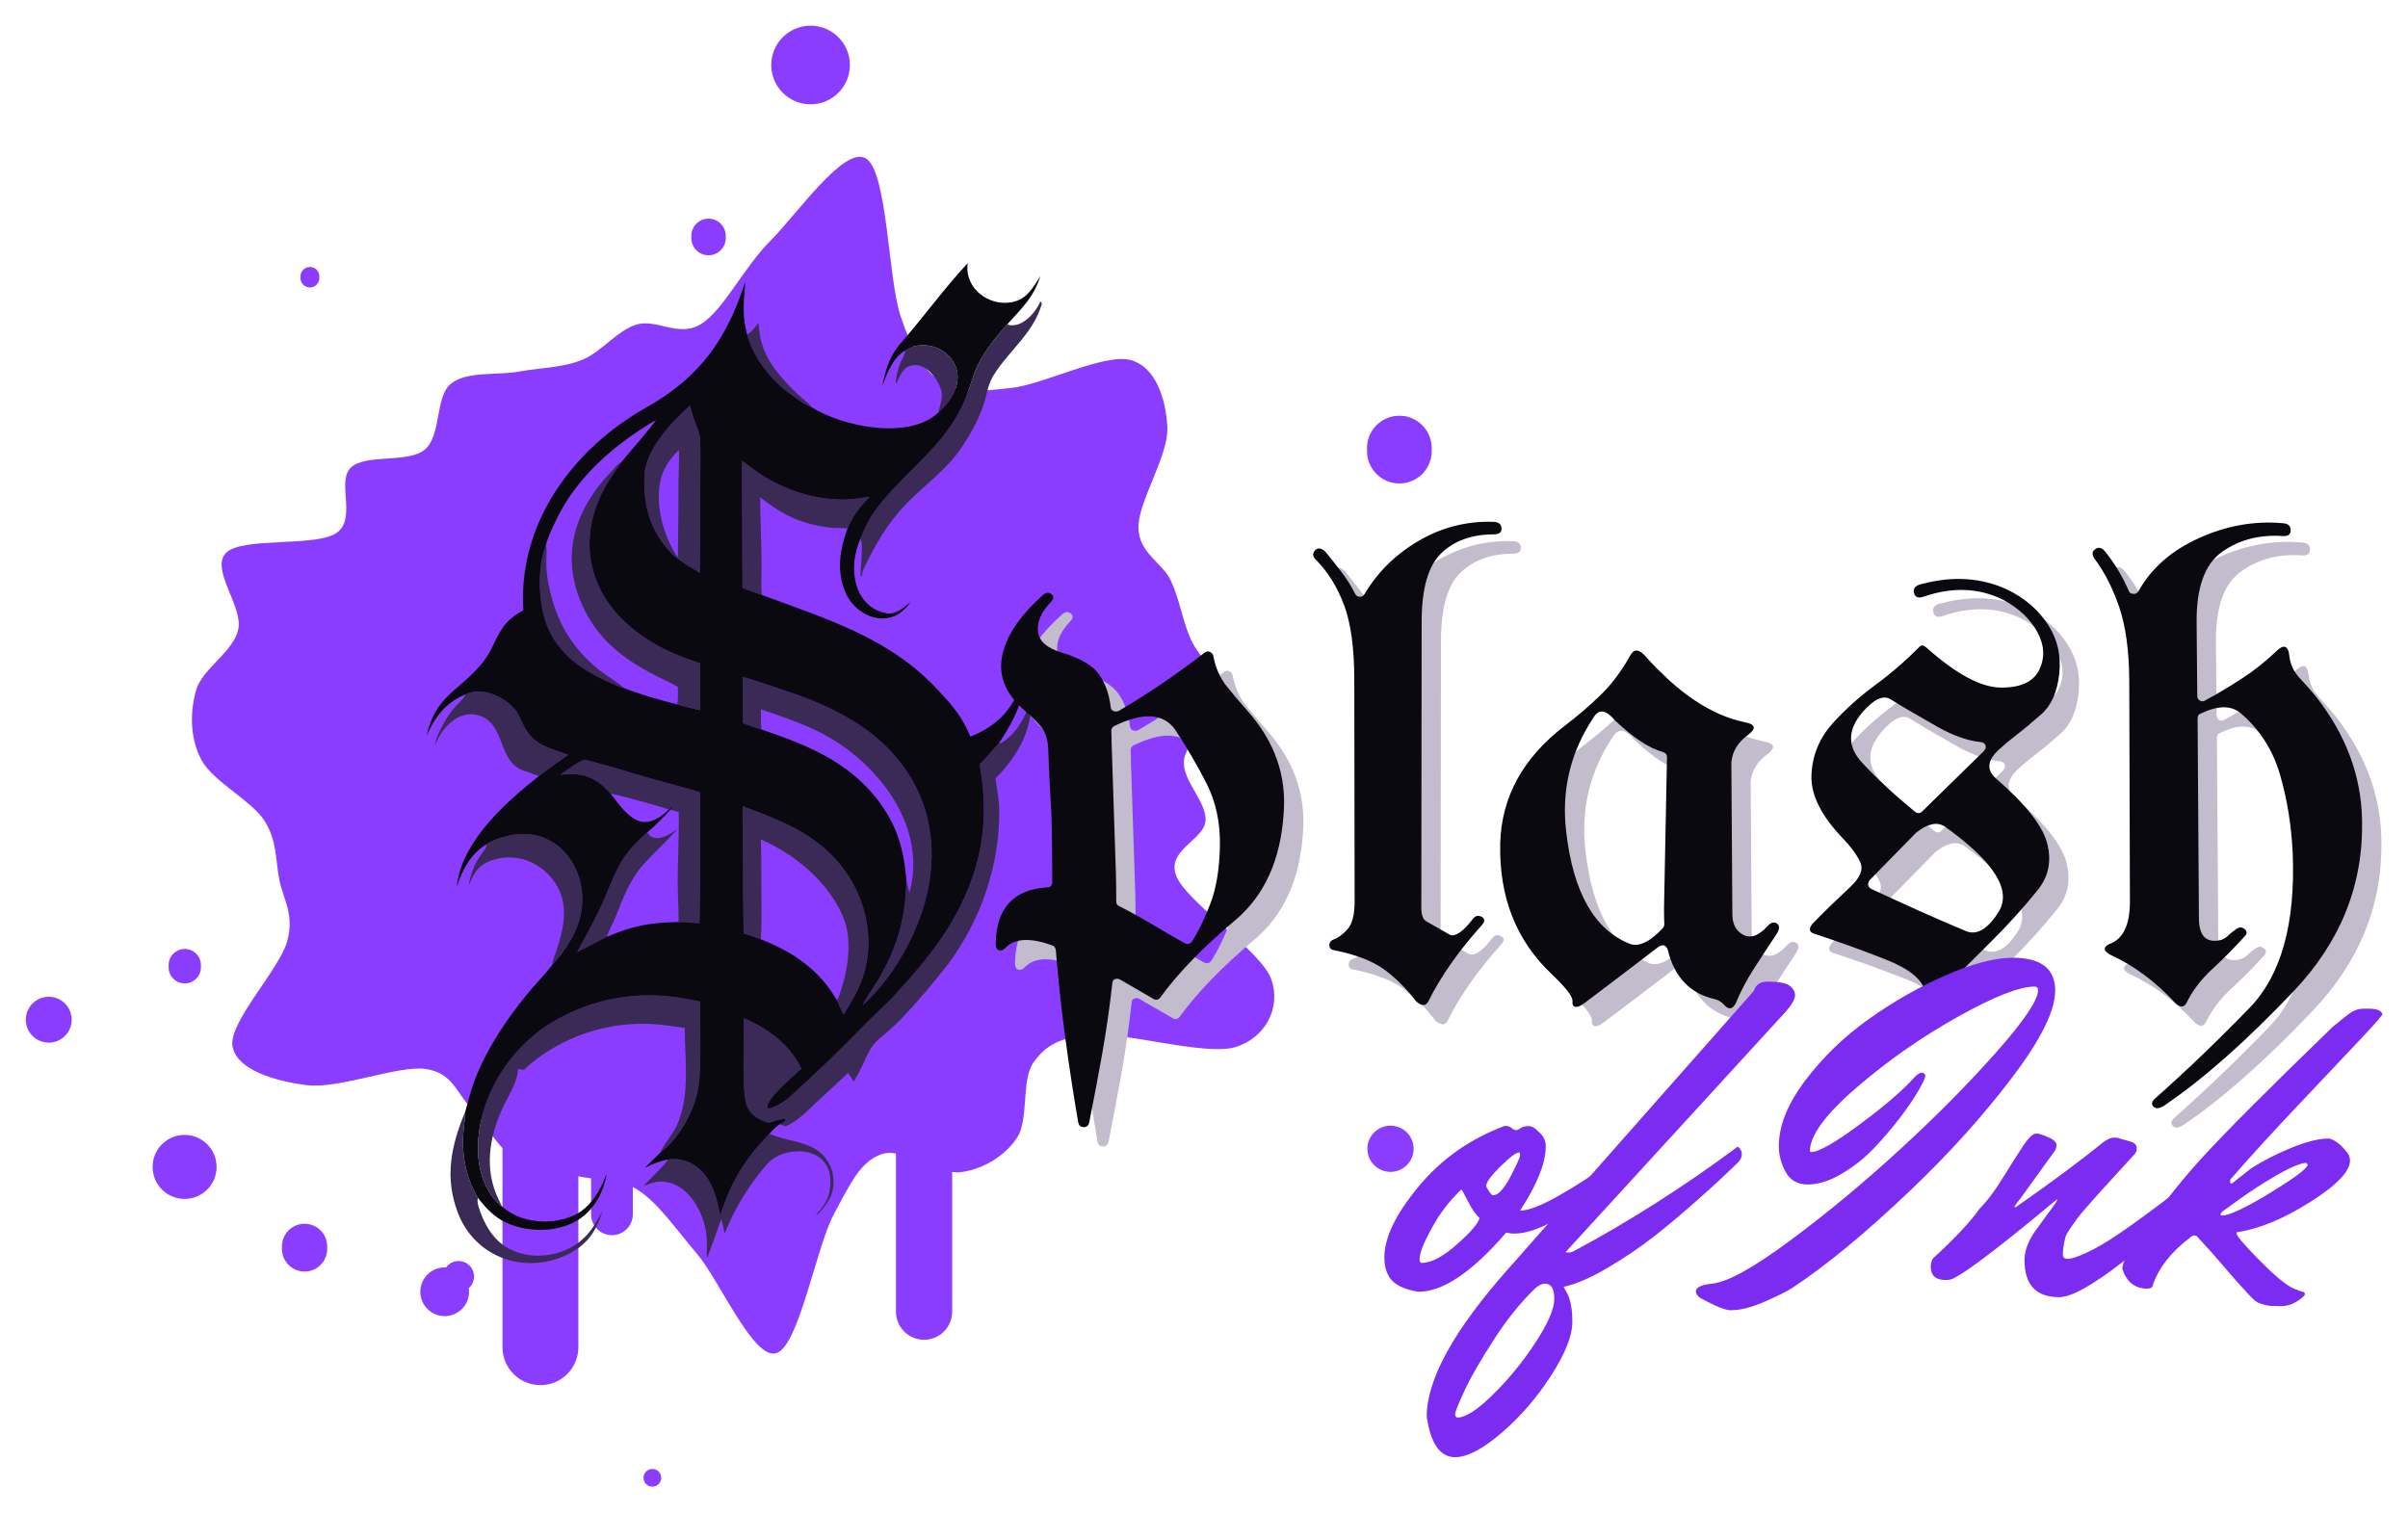
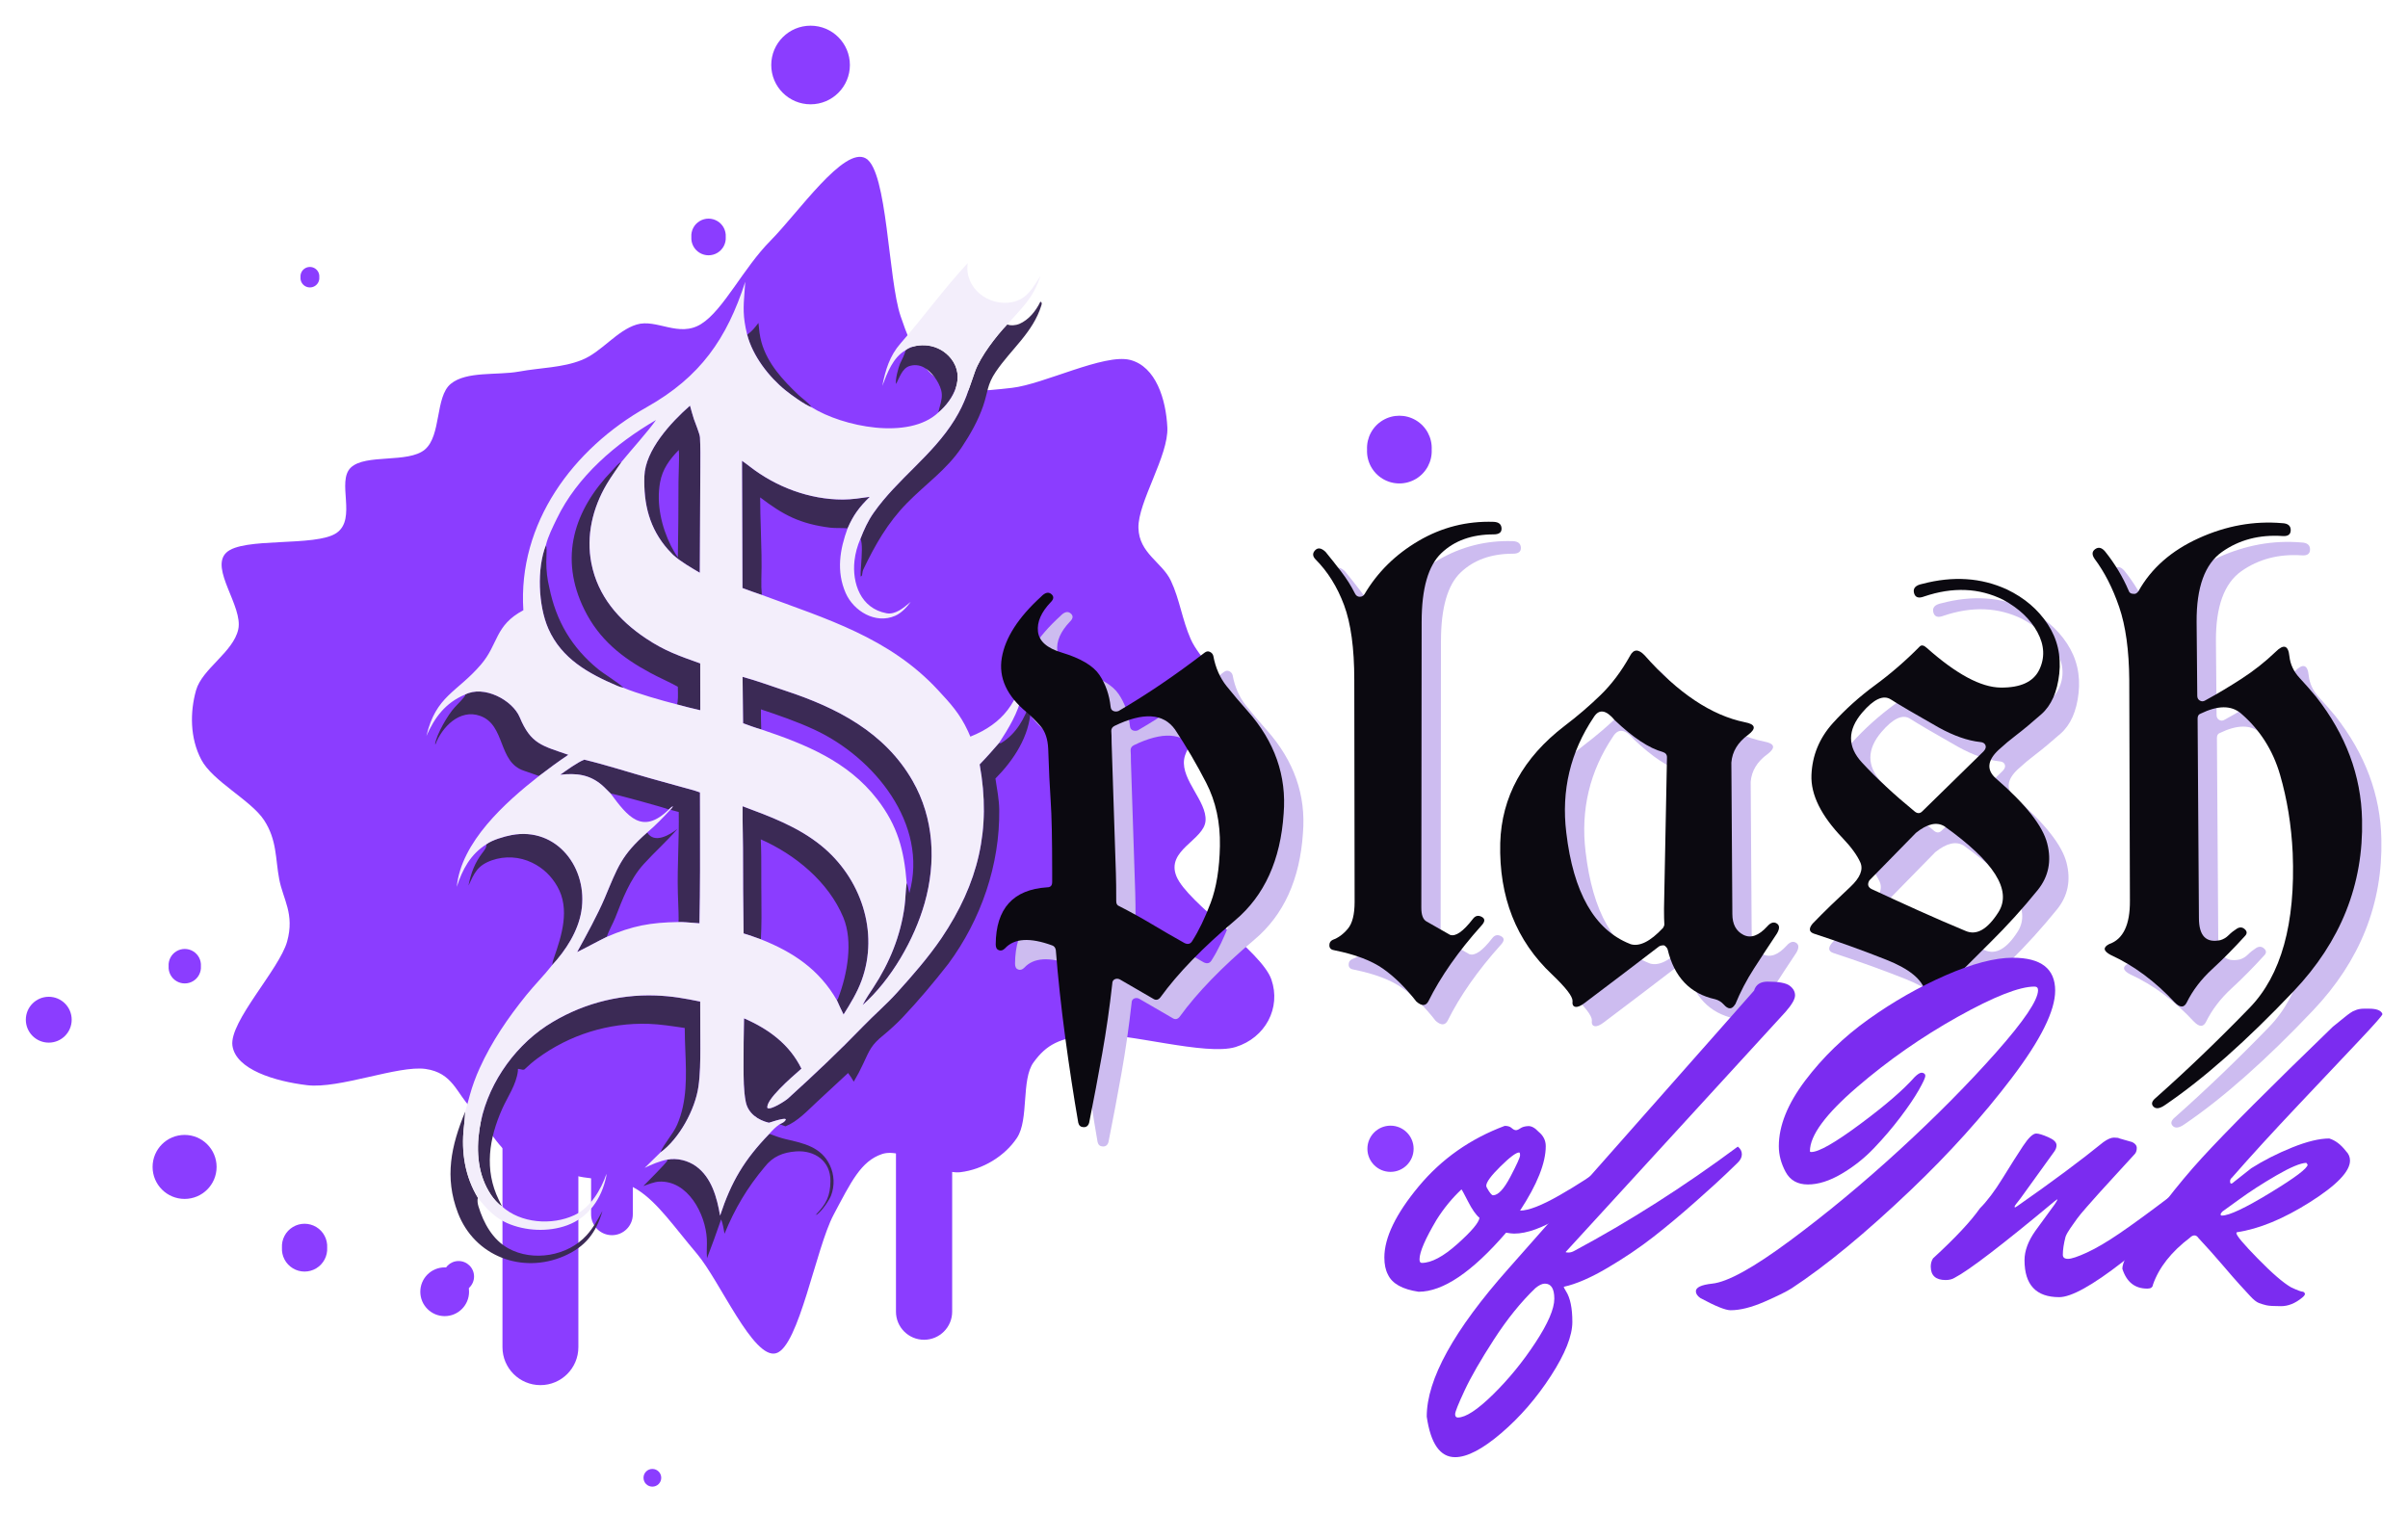
<svg xmlns="http://www.w3.org/2000/svg" viewBox="-57.6 -60.4 747.8 469.8">
  <g transform="translate(0,10.0) scale(0.16602)">
    <g transform="scale(1.315789) translate(-245.760 -245.760)">
      <defs />
      <g>
        <path d="M1665.4 1003.5C1661.5 1033.0 1697.7 1062.7 1695.9 1090.3C1694.1 1118.0 1639.0 1132.0 1654.6 1169.6C1670.2 1207.2 1775.5 1275.7 1789.5 1316.1C1803.5 1356.5 1781.0 1399.0 1738.7 1412.1C1696.4 1425.2 1583.4 1391.1 1535.5 1394.7C1487.7 1398.3 1469.4 1409.4 1451.5 1433.8C1433.5 1458.2 1445.2 1515.2 1427.8 1541.3C1410.5 1567.3 1379.3 1586.3 1347.4 1590.1C1315.4 1593.9 1266.1 1554.2 1236.0 1564.3C1206.0 1574.4 1192.2 1603.5 1167.1 1650.7C1142.0 1697.9 1117.8 1838.2 1085.4 1847.5C1053.0 1856.7 1005.6 1744.8 972.9 1706.1C940.1 1667.4 917.5 1633.8 888.8 1615.3C860.0 1596.8 829.8 1602.7 800.4 1595.0C770.9 1587.4 736.9 1585.3 712.1 1569.3C687.4 1553.3 672.7 1520.0 651.9 1499.0C631.0 1478.0 625.9 1448.8 587.0 1443.3C548.2 1437.9 464.5 1471.9 418.7 1466.4C373.0 1460.9 317.3 1444.2 312.5 1410.2C307.8 1376.2 379.1 1301.8 390.2 1262.3C401.2 1222.8 384.4 1202.2 379.0 1173.4C373.5 1144.6 376.0 1117.9 357.5 1089.6C339.0 1061.3 284.3 1034.3 268.2 1003.5C252.0 972.7 252.1 935.8 260.8 904.9C269.6 874.1 313.6 850.9 320.8 818.3C327.9 785.7 280.3 732.2 303.6 709.4C326.9 686.5 430.8 701.5 460.4 681.3C489.9 661.1 460.0 608.0 480.9 588.2C501.9 568.4 562.4 582.5 586.0 562.7C609.7 542.9 600.5 487.8 622.8 469.3C645.1 450.8 688.8 457.4 719.8 451.8C750.9 446.1 781.3 446.5 809.2 435.3C837.1 424.2 858.9 393.4 887.2 384.9C915.5 376.3 947.2 404.0 978.9 384.1C1010.7 364.2 1038.7 304.6 1077.7 265.4C1116.7 226.1 1182.2 130.7 1213.0 148.7C1243.8 166.6 1244.5 320.1 1262.4 373.0C1280.3 425.9 1293.9 449.0 1320.3 466.0C1346.7 482.9 1376.2 480.0 1420.9 474.9C1465.7 469.8 1551.8 425.9 1588.6 435.2C1625.4 444.6 1639.7 491.4 1641.6 531.2C1643.6 571.0 1599.6 637.6 1600.5 674.0C1601.3 710.3 1634.3 722.9 1646.7 749.3C1659.1 775.6 1662.7 804.7 1674.8 832.1C1686.8 859.5 1720.6 885.2 1719.1 913.7C1717.5 942.3 1669.3 974.1 1665.4 1003.5Z" fill="#8b3dff" />
        <path d="M648.9 1760.1a34.6 34.6 0 1 0 -69.3 0a34.6 34.6 0 1 0 69.3 0Z" fill="#8b3dff" />
        <path d="M84.0 1373.3a32.6 32.6 0 1 0 -65.2 0a32.6 32.6 0 1 0 65.2 0Z" fill="#8b3dff" />
        <path d="M267.7 1297.2a23.0 23.0 0 1 0 -45.9 0a23.0 23.0 0 1 0 45.9 0Z" fill="#8b3dff" />
        <path d="M1013.8 260.4a24.5 24.5 0 1 0 -48.9 0a24.5 24.5 0 1 0 48.9 0Z" fill="#8b3dff" />
        <path d="M1190.3 15.9a55.9 55.9 0 1 0 -111.8 0a55.9 55.9 0 1 0 111.8 0Z" fill="#8b3dff" />
        <path d="M2017.4 562.7a46.0 46.0 0 1 0 -91.9 0a46.0 46.0 0 1 0 91.9 0Z" fill="#8b3dff" />
        <path d="M436.0 317.6a13.4 13.4 0 1 0 -26.7 0a13.4 13.4 0 1 0 26.7 0Z" fill="#8b3dff" />
        <path d="M656.0 1738.4a22.0 22.0 0 1 0 -44.0 0a22.0 22.0 0 1 0 44.0 0Z" fill="#8b3dff" />
        <path d="M290.0 1582.6a45.5 45.5 0 1 0 -91.0 0a45.5 45.5 0 1 0 91.0 0Z" fill="#8b3dff" />
        <path d="M922.1 2024.6a12.6 12.6 0 1 0 -25.2 0a12.6 12.6 0 1 0 25.2 0Z" fill="#8b3dff" />
        <path d="M447.2 1697.4a32.2 32.2 0 1 0 -64.3 0a32.2 32.2 0 1 0 64.3 0Z" fill="#8b3dff" />
        <path d="M1991.7 1556.8a32.8 32.8 0 1 0 -65.7 0a32.8 32.8 0 1 0 65.7 0Z" fill="#8b3dff" />
        <path d="M1255.8 1521.1V1788.4a39.9 39.9 0 0 0 79.9 0V1521.1Z" fill="#8b3dff" />
        <path d="M696.4 1521.1V1838.9a53.9 53.9 0 0 0 107.9 0V1521.1Z" fill="#8b3dff" />
        <path d="M822.4 1521.1V1650.0a29.6 29.6 0 0 0 59.3 0V1521.1Z" fill="#8b3dff" />
        <g transform="translate(245.76 245.76) scale(0.76)">
          <g id="shadow" fill="#3b2a55">
            <path d="M1579.73 890.341C1580.2 886.993 1580.3 884.478 1581.77 881.423C1582.59 886.133 1582.29 898.694 1581.04 903.07C1578.86 953.153 1549.29 997.871 1515.06 1032.44C1517.88 1050.82 1521.95 1072.17 1522.19 1090.44C1523.51 1193.81 1488.17 1296.28 1426.84 1379.2C1399.69 1413.93 1370.72 1448.52 1340.36 1480.46C1331.74 1489.53 1316.2 1503.92 1306.63 1511.64C1282.75 1530.88 1280.13 1539.33 1267.52 1566.37C1262.3 1577.71 1256.47 1588.77 1250.06 1599.48C1246.28 1593.11 1243.9 1589.17 1239.42 1583.32L1180.87 1637.65C1163.39 1653.94 1144.7 1674.22 1122.31 1683.07C1118.71 1681.8 1115.12 1680.47 1111.56 1679.1C1116.16 1676.81 1121.29 1675.01 1122.96 1670.09L1121.91 1669.14C1116.318 1668.54 1105.667 1671.889 1097.497 1674.458C1095.177 1675.188 1093.057 1675.855 1091.31 1676.35C1071.16 1671.56 1052.38 1658.98 1048.03 1637.19C1043.89 1616.52 1043.99 1592.44 1043.89 1571.31C1043.82 1541.21 1044.12 1511.11 1044.8 1481.02C1090.75 1501.0 1129.8 1529.46 1152.19 1575.2C1151.461 1575.839 1150.563 1576.62 1149.521 1577.527C1133.604 1591.369 1083.986 1634.522 1088.65 1648.89C1094.45 1653.1 1121.72 1635.83 1127.26 1630.81C1175.25 1587.26 1222.79 1542.39 1267.81 1495.75C1288.18 1474.65 1311.05 1455.06 1330.64 1433.37C1360.1 1400.75 1389.17 1367.54 1413.99 1331.24C1483.19 1228.58 1507.64 1127.35 1485.52 1006.0C1497.47 993.813 1510.67 978.784 1521.94 965.781C1522.468 965.901 1522.881 966.018 1523.225 966.115C1524.522 966.482 1524.829 966.568 1526.56 965.502C1554.42 948.283 1569.87 919.565 1579.73 890.341ZM1042.06 842.125C1070.25 849.869 1094.65 859.102 1121.92 868.074C1218.13 899.722 1308.01 945.656 1360.17 1036.78C1400.28 1106.86 1404.42 1188.68 1382.64 1265.51C1363.38 1333.41 1319.97 1409.07 1266.73 1456.11L1267.48 1454.58C1272.61 1444.36 1280.23 1433.22 1286.62 1423.51C1317.02 1377.31 1337.67 1326.5 1345.05 1271.54C1346.99 1257.06 1346.94 1241.45 1349.04 1227.51C1351.58 1234.51 1352.49 1239.41 1354.0 1246.7C1390.35 1117.44 1287.57 992.49 1176.61 941.06C1143.44 925.684 1110.9 914.59 1076.37 902.985C1076.33 915.506 1076.54 928.026 1077.0 940.539C1065.1 937.166 1054.62 933.234 1043.03 929.008ZM591.897 1832.73C584.488 1827.99 576.419 1818.56 571.517 1811.26C547.091 1774.86 543.492 1730.86 549.977 1687.9C561.518 1611.46 610.594 1537.95 675.092 1495.2C735.851 1455.52 807.415 1435.64 879.936 1438.3C910.911 1439.55 932.675 1443.57 962.803 1449.65L963.077 1537.77C963.065 1560.74 962.772 1586.13 959.51 1608.86C953.385 1651.53 923.749 1706.3 888.337 1731.98C894.189 1716.57 911.945 1697.94 919.656 1680.15C938.76 1636.076 936.88 1588.688 935.012 1541.609C934.448 1527.373 933.884 1513.167 933.902 1499.09C913.109 1495.99 887.103 1491.95 866.272 1491.33C791.592 1488.9 718.274 1511.72 658.162 1556.1C649.728 1562.34 641.506 1569.4 633.907 1576.73C633.548 1577.08 631.062 1577.24 630.914 1577.21C627.874 1576.71 625.429 1575.92 622.321 1575.55C621.483 1577.239 621.541 1577.372 621.685 1577.7C621.794 1577.947 621.951 1578.305 621.811 1579.52C618.872 1605.04 602.331 1628.19 592.429 1650.43C567.768 1705.84 558.567 1764.23 585.996 1820.54C587.696 1824.03 590.469 1829.22 591.897 1832.73ZM1042.13 1084.24C1094.01 1103.61 1145.43 1122.49 1189.07 1157.84C1263.12 1217.83 1298.11 1319.37 1264.64 1410.45C1256.34 1433.04 1243.75 1453.49 1230.98 1473.89C1226.67 1465.1 1222.53 1456.23 1218.56 1447.28C1219.3 1446.21 1220.42 1444.68 1220.88 1443.46C1237.94 1398.72 1249.26 1337.38 1230.55 1292.3C1203.03 1225.98 1140.44 1174.45 1076.1 1146.21C1077.14 1166.962 1077.111 1188.544 1077.082 1209.825V1209.83C1077.071 1218.019 1077.06 1226.164 1077.11 1234.2C1077.148 1240.192 1077.206 1246.206 1077.265 1252.233C1077.525 1279.211 1077.788 1306.458 1076.3 1333.17C1066.14 1329.62 1054.21 1325.12 1043.99 1322.25C1043.21 1268.93 1042.84 1215.6 1042.87 1162.27C1042.804 1152.649 1042.636 1143.128 1042.468 1133.629C1042.178 1117.231 1041.889 1100.9 1042.13 1084.24ZM943.709 334.816C946.183 342.929 948.065 351.316 950.876 359.538C953.472 367.134 962.028 387.724 962.383 394.115C963.371 411.89 963.219 431.809 963.075 450.613C963.029 456.485 962.985 462.248 962.977 467.803L962.068 647.503C945.427 637.635 926.278 626.737 912.03 613.903C908.88 610.807 905.836 607.606 902.902 604.305C867.877 564.832 856.729 519.204 858.381 466.993C859.922 418.277 907.896 366.291 943.709 334.816ZM920.948 860.684C905.311 851.904 886.235 843.751 869.871 834.903C816.133 806.097 773.862 772.244 746.4 716.926C698.081 619.598 726.594 530.323 798.264 456.092C803.38 450.794 808.951 443.16 815.68 439.964C806.701 453.52 796.131 467.803 788.0 481.583C761.546 526.416 749.177 578.222 759.314 629.872C771.368 691.289 810.492 736.332 861.294 770.231C897.202 794.191 923.087 802.735 962.854 817.048L962.95 904.651C948.288 901.354 933.707 897.705 919.22 893.708C921.715 890.086 921.276 873.59 921.039 864.664C920.996 863.049 920.959 861.682 920.948 860.684ZM1537.19 182.784C1543.11 185.747 1553.69 184.523 1559.59 181.993C1577.38 174.368 1590.59 157.846 1598.87 140.841L1600.49 140.622C1602.0 142.939 1601.98 144.036 1600.91 147.495C1585.22 198.047 1544.52 229.026 1515.82 271.343C1499.26 295.76 1501.22 308.702 1492.22 335.012C1482.81 362.528 1468.11 388.601 1452.1 412.549C1423.86 454.772 1384.38 481.557 1349.39 517.315C1313.3 554.197 1289.85 595.532 1267.73 641.681C1266.03 645.216 1266.22 651.031 1264.96 653.427L1262.9 654.45C1262.577 650.663 1263.13 642.768 1263.777 633.53L1263.777 633.528C1265.075 615 1266.75 591.071 1262.5 584.051C1269.09 567.006 1276.47 550.725 1286.98 535.638C1331.83 471.654 1397.46 428.233 1438.89 360.96C1459.12 328.114 1464.25 306.041 1476.84 271.029C1487.08 242.533 1516.51 204.641 1537.19 182.784ZM745.827 997.105C783.984 1006.03 830.572 1021.1 869.54 1032.0L927.649 1048.13C937.354 1050.81 953.337 1054.85 962.394 1058.43C962.411 1073.631 962.448 1088.988 962.486 1104.441V1104.492C962.646 1170.581 962.811 1238.417 961.43 1303.25C957.339 1302.997 953.071 1302.638 948.749 1302.274C939.724 1301.514 930.47 1300.735 922.128 1300.87C923.002 1298.221 921.952 1271.202 921.36 1255.951L921.36 1255.947L921.359 1255.945C921.194 1251.684 921.064 1248.343 921.022 1246.71C920.34 1220.306 921.063 1194.053 921.786 1167.806L921.786 1167.8C922.454 1143.571 923.121 1119.346 922.683 1095.01L906.997 1090.8C909.454 1088.18 910.241 1087.52 912.02 1084.28C908.993 1085.24 906.676 1088.03 904.174 1090.37C896.737 1086.9 802.292 1061.09 795.269 1060.47C789.745 1055.36 784.749 1049.58 779.08 1044.73C755.521 1024.57 730.664 1022.04 701.005 1025.31C712.713 1016.99 733.162 1002.2 745.827 997.105ZM1041.01 438.013C1045.71 441.234 1050.68 444.935 1055.17 448.432C1104.65 486.937 1166.83 510.501 1229.81 510.484C1245.82 510.48 1263.99 507.703 1280.06 505.425C1260.41 524.585 1249.31 539.491 1238.49 564.366L1237.15 564.247C1232.517 563.864 1227.562 563.834 1222.652 563.804C1216.722 563.768 1210.858 563.732 1205.71 563.075C1149.25 555.869 1118.39 539.502 1074.96 506.459C1074.992 527.103 1075.636 547.761 1076.28 568.43L1076.28 568.434C1077.227 598.83 1078.174 629.25 1077.18 659.686C1076.87 669.206 1077.25 679.47 1078.11 688.944C1065.96 685.025 1053.88 680.445 1041.88 676.043ZM999.978 1850.12C1021.15 1786.02 1045.29 1745.6 1092.12 1697.11C1101.53 1700.59 1113.17 1704.89 1122.78 1707.07C1156.12 1714.66 1189.31 1721.6 1205.39 1755.84C1213.71 1773.55 1214.55 1793.85 1207.74 1812.18C1204.497 1820.879 1190.328 1841.873 1181.2 1848.093L1181.25 1848.11L1179.94 1849.11L1179.833 1848.933C1179.435 1849.148 1179.051 1849.328 1178.68 1849.47L1179.39 1848.2L1179.833 1848.933C1180.274 1848.695 1180.731 1848.414 1181.2 1848.093L1179.85 1847.64C1198.73 1827.95 1206.07 1813.71 1206.42 1785.56C1206.88 1748.05 1177.1 1727.47 1142.05 1729.98C1117.63 1731.73 1098.59 1739.57 1083.56 1758.79C1050.61 1797.96 1027.62 1837.04 1008.3 1883.95C1006.61 1874.19 1005.43 1866.36 1001.96 1857.08C993.575 1881.51 984.759 1905.8 975.52 1929.93C974.888 1923.32 975.052 1916.908 975.22 1910.332C975.357 1904.999 975.496 1899.58 975.209 1893.9C972.854 1847.18 939.746 1783.58 885.563 1786.55C876.811 1787.03 864.957 1791.75 856.45 1794.86C864.68 1786.36 896.371 1754.93 901.312 1747.43L900.973 1745.4C919.391 1741.76 939.926 1746.86 955.093 1757.8C984.142 1778.76 994.349 1816.6 999.978 1850.12ZM562.866 1155.42C573.564 1147.36 596.347 1140.74 609.787 1138.21C695.156 1122.12 753.702 1200.72 740.506 1280.72C734.301 1318.34 711.554 1353.61 685.873 1381.49C686.379 1376.61 687.322 1373.45 688.935 1368.83C703.786 1326.31 719.769 1276.5 695.513 1234.23C684.264 1214.63 668.9 1199.83 648.443 1189.88C624.931 1178.42 597.824 1176.81 573.119 1185.39C545.922 1195.03 540.448 1209.12 529.341 1232.63C533.925 1209.48 541.081 1190.11 555.535 1171.31L555.799 1170.967C559.212 1166.537 563.684 1160.732 562.866 1155.42ZM522.736 875.466C557.867 856.956 611.772 885.512 625.275 917.877C646.088 967.761 666.646 970.893 716.171 988.001C698.581 999.747 678.242 1014.7 661.325 1027.68C652.39 1024.37 642.254 1021.02 633.151 1017.83C583.978 1001.72 599.149 932.447 551.352 915.267C512.952 901.464 479.766 936.164 467.498 968.641L466.975 967.585C469.656 949.592 491.13 912.479 503.845 899.024C508.174 894.444 520.952 881.402 523.246 877.073ZM523.197 1655.74 523.16 1657.04C522.834 1666.26 521.708 1676.06 520.7 1685.27C515.649 1731.37 522.777 1776.97 547.241 1817.14C545.171 1820.39 546.804 1828.81 547.96 1832.55C557.449 1863.84 574.416 1895.07 603.891 1911.36C649.967 1936.83 715.01 1925.89 750.34 1886.85C763.197 1872.65 770.817 1857.93 779.963 1841.42C768.141 1882.28 747.795 1908.65 708.07 1925.86C629.649 1959.83 540.693 1926.1 509.654 1845.09C483.993 1778.11 496.944 1719.33 523.197 1655.74ZM863.707 1133.28C877.032 1155.3 906.057 1137.79 920.405 1126.54C899.064 1151.27 878.086 1169.31 856.907 1192.75C831.44 1220.93 817.715 1257.5 804.214 1292.14C799.621 1303.92 792.164 1315.88 788.154 1328.56C769.175 1337.84 751.134 1348.06 732.569 1357.11C748.97 1327.28 771.222 1286.74 784.27 1255.82C808.444 1198.51 814.915 1176.14 863.707 1133.28ZM1346.81 231.301C1357.63 222.724 1374.89 220.764 1388.31 222.318C1405.49 224.41 1421.17 233.154 1431.97 246.673C1459.19 281.071 1437.31 323.129 1408.21 347.707C1408.983 343.848 1410.015 340.108 1411.032 336.417C1413.818 326.315 1416.501 316.583 1413.52 305.808C1409.03 289.56 1395.83 271.088 1380.95 263.15C1372.57 258.626 1362.67 257.83 1353.66 260.953C1340.82 265.322 1335.35 282.449 1329.2 294.375C1327.11 287.325 1333.47 263.505 1336.63 256.313C1339.62 249.478 1346.01 238.267 1346.81 231.301ZM819.279 862.653C816.148 862.176 811.148 860.474 808.157 859.202C753.875 836.121 703.572 808.363 678.755 752.058C659.701 708.831 657.158 638.936 674.195 595.875C675.987 599.634 675.505 611.011 675.135 619.753L675.135 619.758C674.997 623.009 674.875 625.895 674.891 627.889C675.021 643.96 676.671 659.095 680.472 674.752C693.204 737.773 722.425 787.445 772.383 828.248C782.567 836.565 811.925 854.41 819.279 862.653ZM922.77 417.77C905.393 435.65 892.247 453.341 887.729 478.462C880.541 518.43 890.329 561.218 908.093 597.122C911.959 604.421 916.2 611.959 921.009 618.687C921.814 571.529 922.216 524.366 922.217 477.201C922.246 473.503 922.418 467.712 922.613 461.125L922.613 461.124L922.614 461.119C923.085 445.226 923.693 424.705 922.77 417.77ZM1071.78 180.113C1073.07 192.773 1073.93 203.981 1077.5 216.539C1088.77 256.231 1117.45 287.029 1146.61 314.797C1152.96 320.841 1167.46 330.827 1170.99 337.774C1158.64 333.389 1133.36 314.986 1122.88 306.57C1091.39 281.287 1060.97 241.813 1050.7 202.098C1060.52 195.035 1064.16 189.724 1071.78 180.113Z" />
          </g>
-           <g id="letter" fill="#0b0910">
+           <g id="letter" fill="#f3eefb">
            <path d="M1463.25 68.162C1456.44 114.775 1502.15 149.726 1546.02 141.218C1574.4 135.716 1584.79 114.298 1599.3 92.252C1585.34 134.143 1566.22 150.108 1537.19 182.784C1516.51 204.641 1487.08 242.533 1476.84 271.029C1464.25 306.041 1459.12 328.114 1438.89 360.96C1397.46 428.233 1331.83 471.654 1286.98 535.638C1276.47 550.725 1269.09 567.006 1262.5 584.051C1256.76 597.095 1253.01 610.926 1251.38 625.082C1246.84 666.487 1262.61 714.18 1311.39 723.217C1327.67 726.232 1342.939 713.377 1355.114 703.127C1355.645 702.68 1356.171 702.238 1356.69 701.802C1349.17 712.107 1339.31 722.701 1327.66 727.878C1291.05 744.157 1249.69 719.268 1234.84 685.164C1217.2 644.622 1223.99 603.827 1238.49 564.366C1249.31 539.491 1260.41 524.585 1280.06 505.425C1263.99 507.703 1245.82 510.48 1229.81 510.484C1166.83 510.501 1104.65 486.937 1055.17 448.432C1050.68 444.935 1045.71 441.234 1041.01 438.013L1041.88 676.043C1053.88 680.445 1065.96 685.025 1078.11 688.944C1198.97 733.805 1316.98 768.976 1407.58 866.846C1431.23 892.387 1448.57 911.058 1463.81 943.999C1465.32 947.312 1466.77 950.654 1468.16 954.021C1530.06 929.272 1558.26 888.984 1570.5 824.002C1571.94 841.541 1568.37 860.273 1564.54 877.358C1557.36 909.358 1539.82 938.454 1521.94 965.781C1510.67 978.784 1497.47 993.813 1485.52 1006.0C1507.64 1127.35 1483.19 1228.58 1413.99 1331.24C1389.17 1367.54 1360.1 1400.75 1330.64 1433.37C1311.05 1455.06 1288.18 1474.65 1267.81 1495.75C1222.79 1542.39 1175.25 1587.26 1127.26 1630.81C1121.72 1635.83 1094.45 1653.1 1088.65 1648.89C1083.986 1634.522 1133.604 1591.369 1149.521 1577.527C1150.563 1576.62 1151.461 1575.839 1152.19 1575.2C1129.8 1529.46 1090.75 1501.0 1044.8 1481.02C1044.12 1511.11 1043.82 1541.21 1043.89 1571.31C1043.99 1592.44 1043.89 1616.52 1048.03 1637.19C1052.38 1658.98 1071.16 1671.56 1091.31 1676.35C1093.057 1675.855 1095.177 1675.188 1097.497 1674.458C1105.667 1671.889 1116.318 1668.54 1121.91 1669.14L1122.96 1670.09C1121.29 1675.01 1116.16 1676.81 1111.56 1679.1C1103.67 1684.49 1098.5 1690.0 1092.12 1697.11C1045.29 1745.6 1021.15 1786.02 999.978 1850.12C994.349 1816.6 984.142 1778.76 955.093 1757.8C939.926 1746.86 919.391 1741.76 900.973 1745.4C886.662 1748.22 871.925 1754.32 858.938 1760.84C868.792 1751.28 878.592 1741.65 888.337 1731.98C923.749 1706.3 953.385 1651.53 959.51 1608.86C962.772 1586.13 963.065 1560.74 963.077 1537.77L962.803 1449.65C932.675 1443.57 910.911 1439.55 879.936 1438.3C807.415 1435.64 735.851 1455.52 675.092 1495.2C610.594 1537.95 561.518 1611.46 549.977 1687.9C543.492 1730.86 547.091 1774.86 571.517 1811.26C576.419 1818.56 584.488 1827.99 591.897 1832.73C626.756 1864.62 685.667 1868.87 727.536 1849.2C757.599 1835.08 777.06 1802.13 787.517 1771.89C787.386 1773.26 787.321 1775.54 787.059 1776.8C778.491 1817.94 754.694 1853.24 714.075 1868.17C678.765 1881.16 635.709 1879.11 601.294 1863.96C578.61 1853.97 562.221 1836.44 547.241 1817.14C522.777 1776.97 515.649 1731.37 520.7 1685.27C521.708 1676.06 522.834 1666.26 523.16 1657.04L523.197 1655.74C524.116 1653.83 530.748 1628.68 531.885 1624.68C536.695 1607.4 542.85 1590.53 550.294 1574.21C572.995 1524.15 603.218 1480.1 637.691 1437.42C653.09 1418.35 670.694 1400.86 685.873 1381.49C711.554 1353.61 734.301 1318.34 740.506 1280.72C753.702 1200.72 695.156 1122.12 609.787 1138.21C596.347 1140.74 573.564 1147.36 562.866 1155.42C532.953 1174.25 517.998 1202.66 507.472 1235.04C515.632 1151.05 598.23 1077.12 661.325 1027.68C678.242 1014.7 698.581 999.747 716.171 988.001C666.646 970.893 646.088 967.761 625.275 917.877C611.772 885.512 557.867 856.956 522.736 875.466C486.336 890.696 466.177 917.873 450.66 952.815C468.545 877.179 507.75 871.664 552.676 819.235C585.784 780.598 578.319 746.066 632.025 717.562C621.474 554.751 724.966 415.258 862.624 337.767C963.089 281.213 1012.73 209.569 1047.08 103.053C1046.654 109.967 1046.17 116.234 1045.718 122.092C1043.597 149.542 1042.17 168.015 1050.7 202.098C1060.97 241.813 1091.39 281.287 1122.88 306.57C1133.36 314.986 1158.64 333.389 1170.99 337.774C1229.42 374.284 1353.09 399.674 1408.21 347.707C1437.31 323.129 1459.19 281.071 1431.97 246.673C1421.17 233.154 1405.49 224.41 1388.31 222.318C1374.89 220.764 1357.63 222.724 1346.81 231.301C1323.08 244.894 1312.76 273.665 1303.48 297.818C1309.26 268.143 1317.25 241.562 1337.52 218.419C1380.08 169.835 1419.38 115.199 1463.25 68.162ZM1042.13 1084.24C1041.889 1100.9 1042.178 1117.231 1042.468 1133.629C1042.636 1143.128 1042.804 1152.649 1042.87 1162.27C1042.84 1215.6 1043.21 1268.93 1043.99 1322.25C1054.21 1325.12 1066.14 1329.62 1076.3 1333.17C1136.71 1357.09 1185.37 1389.65 1218.56 1447.28C1222.53 1456.23 1226.67 1465.1 1230.98 1473.89C1243.75 1453.49 1256.34 1433.04 1264.64 1410.45C1298.11 1319.37 1263.12 1217.83 1189.07 1157.84C1145.43 1122.49 1094.01 1103.61 1042.13 1084.24ZM880.133 361.719C804.947 405.6 732.799 466.93 694.47 546.583C687.117 561.862 678.143 579.498 674.195 595.875C657.158 638.936 659.701 708.831 678.755 752.058C703.572 808.363 753.875 836.121 808.157 859.202C811.148 860.474 816.148 862.176 819.279 862.653C844.425 873.284 892.082 886.767 919.22 893.708C933.707 897.705 948.288 901.354 962.95 904.651L962.854 817.048C923.087 802.735 897.202 794.191 861.294 770.231C810.492 736.332 771.368 691.289 759.314 629.872C749.177 578.222 761.546 526.416 788.0 481.583C796.131 467.803 806.701 453.52 815.68 439.964C833.711 417.754 865.077 383.266 880.133 361.719ZM745.827 997.105C733.162 1002.2 712.713 1016.99 701.005 1025.31C730.664 1022.04 755.521 1024.57 779.08 1044.73C784.749 1049.58 789.745 1055.36 795.269 1060.47C827.162 1103.41 854.189 1138.88 904.174 1090.37C906.676 1088.03 908.993 1085.24 912.02 1084.28C910.241 1087.52 909.454 1088.18 906.997 1090.8C894.063 1104.68 878.347 1121.06 863.707 1133.28C814.915 1176.14 808.444 1198.51 784.27 1255.82C771.222 1286.74 748.97 1327.28 732.569 1357.11C751.134 1348.06 769.175 1337.84 788.154 1328.56C836.374 1307.77 869.856 1301.69 922.128 1300.87C930.47 1300.735 939.724 1301.514 948.749 1302.274C953.071 1302.638 957.339 1302.997 961.43 1303.25C962.811 1238.412 962.646 1170.572 962.486 1104.479V1104.441C962.448 1088.988 962.411 1073.631 962.394 1058.43C953.337 1054.85 937.354 1050.81 927.649 1048.13L869.54 1032.0C830.572 1021.1 783.984 1006.03 745.827 997.105ZM1042.06 842.125 1043.03 929.008C1054.62 933.234 1065.1 937.166 1077.0 940.539C1159.4 968.253 1238.81 999.985 1293.82 1071.08C1332.19 1120.67 1344.25 1166.66 1349.04 1227.51C1346.94 1241.45 1346.99 1257.06 1345.05 1271.54C1337.67 1326.5 1317.02 1377.31 1286.62 1423.51C1280.23 1433.22 1272.61 1444.36 1267.48 1454.58L1266.73 1456.11C1319.97 1409.07 1363.38 1333.41 1382.64 1265.51C1404.42 1188.68 1400.28 1106.86 1360.17 1036.78C1308.01 945.656 1218.13 899.722 1121.92 868.074C1094.65 859.102 1070.25 849.869 1042.06 842.125ZM943.709 334.816C907.896 366.291 859.922 418.277 858.381 466.993C856.729 519.204 867.877 564.832 902.902 604.305C905.836 607.606 908.88 610.807 912.03 613.903C926.278 626.737 945.427 637.635 962.068 647.503L962.977 467.803C962.985 462.248 963.029 456.485 963.075 450.613C963.219 431.809 963.371 411.89 962.383 394.115C962.028 387.724 953.472 367.134 950.876 359.538C948.065 351.316 946.183 342.929 943.709 334.816Z" />
          </g>
        </g>
      </g>
    </g>
  </g>
  <g transform="translate(250.9,38.0)">
-     <g fill="#c3bccd" transform="translate(6,6)">
+     <g fill="#cdbcf0" transform="translate(6,6)">
      <path transform="translate(0.00,210.00) scale(0.10254,-0.10254)" d="M174 1184Q130 1138 135.0 1094.5Q140 1051 207 1031Q293 1005 321.0 963.5Q349 922 355 867Q356 857 363.5 854.0Q371 851 379 854Q506 928 640 1031Q648 1037 656.0 1033.0Q664 1029 666 1021Q676 967 706.5 929.0Q737 891 770 854Q893 715 879 543Q865 332 732 220Q585 96 506 -13Q496 -26 483 -17Q458 -2 433.0 12.0Q408 26 383 41Q375 45 367.5 41.5Q360 38 360 28Q348 -80 329.5 -184.0Q311 -288 290 -393Q286 -407 273.0 -406.5Q260 -406 257 -393Q236 -272 217.5 -134.5Q199 3 189 130Q187 141 178 144Q77 181 35 135Q26 126 16.5 129.5Q7 133 7 147Q8 310 163 320Q178 320 178 336V367Q178 516 173.5 581.0Q169 646 166 739Q164 784 143.0 808.0Q122 832 101 850Q10 925 25.5 1015.5Q41 1106 144 1200Q162 1219 175.0 1208.5Q188 1198 174 1184ZM372 278Q372 266 381 263Q432 237 480.5 208.0Q529 179 579 151Q594 144 602 157Q632 204 658.0 273.0Q684 342 686 445Q688 552 644.5 636.5Q601 721 550 798Q497 872 367 809Q357 804 357 794Q358 782 358 758L371 362Q372 333 372 278Z" />
      <path transform="translate(94.64,210.00) scale(0.10254,-0.10254)" d="M52 1314Q39 1328 51.5 1341.0Q64 1354 83 1336Q106 1308 130.5 1276.0Q155 1244 172 1210Q177 1200 186.5 1200.0Q196 1200 201 1208Q260 1308 365.0 1369.5Q470 1431 592 1427Q615 1426 616.0 1407.5Q617 1389 592 1389Q493 1389 433.5 1332.0Q374 1275 374 1124L373 258Q373 226 388 217L460 176Q485 167 529 224Q540 239 556.0 230.5Q572 222 555 204Q450 87 394 -26Q382 -47 358 -26Q309 37 257.0 73.5Q205 110 111 129Q95 131 94.5 143.5Q94 156 105 161Q130 170 150.5 194.5Q171 219 171 276L170 948Q170 1092 139.0 1175.0Q108 1258 52 1314Z" />
      <path transform="translate(151.96,210.00) scale(0.10254,-0.10254)" d="M534 141Q483 102 422.0 55.5Q361 9 309 -30Q291 -44 280.5 -42.0Q270 -40 272 -24Q272 -3 210 56Q47 209 53 454Q59 664 248 809Q306 853 356.5 902.0Q407 951 446 1021Q462 1052 490 1023Q642 851 794 820Q842 811 804 782Q757 748 753 698V696L756 239Q756 193 789.5 176.0Q823 159 862 202Q877 219 890.5 210.5Q904 202 891 180Q855 126 821.5 74.0Q788 22 765 -34L764 -35Q750 -58 730 -35Q719 -23 704 -19Q590 6 560 132Q558 138 550 144Q541 145 534 141ZM545 730Q483 747 400 826Q360 874 336 835Q230 677 253 486Q285 213 445 149Q446 149 447 148Q488 135 546 197Q550 203 550 208Q549 223 549 255L558 714Q558 726 545 730Z" />
      <path transform="translate(248.66,210.00) scale(0.10254,-0.10254)" d="M388 1239Q528 1276 645 1222Q724 1184 768.0 1117.0Q812 1050 803.0 967.0Q794 884 748.5 844.0Q703 804 674.0 782.0Q645 760 619 736Q568 688 611 650Q746 533 766.5 453.0Q787 373 738 312Q670 228 593.5 152.5Q517 77 442 0Q405 -36 397 4Q384 59 279.5 100.5Q175 142 59 180Q38 188 56 210Q83 238 112.0 266.0Q141 294 170 321Q215 363 200.5 395.5Q186 428 147 469Q49 571 52.5 660.0Q56 749 117 817Q174 880 245.5 932.5Q317 985 381 1050Q389 1057 402 1045Q536 926 625.5 925.0Q715 924 742 978Q769 1033 737.0 1092.5Q705 1152 633 1191Q524 1245 394 1201Q368 1191 363.0 1212.0Q358 1233 388 1239ZM228 341Q218 324 234 315Q305 282 376.0 250.0Q447 218 519 188Q569 166 619 245Q681 344 455 505Q420 526 369 485ZM366 549Q378 540 388 550L574 732Q583 742 579.5 750.5Q576 759 564 760Q507 766 438 804Q327 867 293.0 889.0Q259 911 206 849Q139 770 205.5 698.0Q272 626 366 549Z" />
      <path transform="translate(336.33,210.00) scale(0.10254,-0.10254)" d="M55 1315Q42 1334 57.0 1344.5Q72 1355 87 1337Q131 1282 158 1219Q161 1209 172 1209Q181 1207 188 1217Q246 1321 370.5 1377.5Q495 1434 623 1423Q649 1422 649.0 1402.0Q649 1382 624 1384Q519 1391 441.0 1336.0Q363 1281 364 1124L366 900Q366 890 374.0 885.5Q382 881 390 886Q445 916 500.5 952.0Q556 988 603 1033Q640 1070 645 1020Q649 983 676.0 954.0Q703 925 726 897Q861 725 865 525Q872 231 658.0 5.5Q444 -220 269 -339Q245 -356 233.5 -344.5Q222 -333 240 -318Q381 -193 524.5 -45.0Q668 103 655 424Q649 550 616.5 661.5Q584 773 498 847Q454 884 376 846Q367 843 367 831L371 227Q371 146 436 160Q450 164 461.0 175.0Q472 186 485.5 194.5Q499 203 510.0 193.0Q521 183 510 172Q461 118 411.0 72.0Q361 26 334 -29Q322 -53 298 -29Q209 67 104 115Q70 133 99 148Q163 170 162 280L160 948Q159 1083 129.5 1169.0Q100 1255 55 1315Z" />
    </g>
    <g fill="#0b0910">
      <path transform="translate(0.00,210.00) scale(0.10254,-0.10254)" d="M174 1184Q130 1138 135.0 1094.5Q140 1051 207 1031Q293 1005 321.0 963.5Q349 922 355 867Q356 857 363.5 854.0Q371 851 379 854Q506 928 640 1031Q648 1037 656.0 1033.0Q664 1029 666 1021Q676 967 706.5 929.0Q737 891 770 854Q893 715 879 543Q865 332 732 220Q585 96 506 -13Q496 -26 483 -17Q458 -2 433.0 12.0Q408 26 383 41Q375 45 367.5 41.5Q360 38 360 28Q348 -80 329.5 -184.0Q311 -288 290 -393Q286 -407 273.0 -406.5Q260 -406 257 -393Q236 -272 217.5 -134.5Q199 3 189 130Q187 141 178 144Q77 181 35 135Q26 126 16.5 129.5Q7 133 7 147Q8 310 163 320Q178 320 178 336V367Q178 516 173.5 581.0Q169 646 166 739Q164 784 143.0 808.0Q122 832 101 850Q10 925 25.5 1015.5Q41 1106 144 1200Q162 1219 175.0 1208.5Q188 1198 174 1184ZM372 278Q372 266 381 263Q432 237 480.5 208.0Q529 179 579 151Q594 144 602 157Q632 204 658.0 273.0Q684 342 686 445Q688 552 644.5 636.5Q601 721 550 798Q497 872 367 809Q357 804 357 794Q358 782 358 758L371 362Q372 333 372 278Z" />
      <path transform="translate(94.64,210.00) scale(0.10254,-0.10254)" d="M52 1314Q39 1328 51.5 1341.0Q64 1354 83 1336Q106 1308 130.5 1276.0Q155 1244 172 1210Q177 1200 186.5 1200.0Q196 1200 201 1208Q260 1308 365.0 1369.5Q470 1431 592 1427Q615 1426 616.0 1407.5Q617 1389 592 1389Q493 1389 433.5 1332.0Q374 1275 374 1124L373 258Q373 226 388 217L460 176Q485 167 529 224Q540 239 556.0 230.5Q572 222 555 204Q450 87 394 -26Q382 -47 358 -26Q309 37 257.0 73.5Q205 110 111 129Q95 131 94.5 143.5Q94 156 105 161Q130 170 150.5 194.5Q171 219 171 276L170 948Q170 1092 139.0 1175.0Q108 1258 52 1314Z" />
      <path transform="translate(151.96,210.00) scale(0.10254,-0.10254)" d="M534 141Q483 102 422.0 55.5Q361 9 309 -30Q291 -44 280.5 -42.0Q270 -40 272 -24Q272 -3 210 56Q47 209 53 454Q59 664 248 809Q306 853 356.5 902.0Q407 951 446 1021Q462 1052 490 1023Q642 851 794 820Q842 811 804 782Q757 748 753 698V696L756 239Q756 193 789.5 176.0Q823 159 862 202Q877 219 890.5 210.5Q904 202 891 180Q855 126 821.5 74.0Q788 22 765 -34L764 -35Q750 -58 730 -35Q719 -23 704 -19Q590 6 560 132Q558 138 550 144Q541 145 534 141ZM545 730Q483 747 400 826Q360 874 336 835Q230 677 253 486Q285 213 445 149Q446 149 447 148Q488 135 546 197Q550 203 550 208Q549 223 549 255L558 714Q558 726 545 730Z" />
      <path transform="translate(248.66,210.00) scale(0.10254,-0.10254)" d="M388 1239Q528 1276 645 1222Q724 1184 768.0 1117.0Q812 1050 803.0 967.0Q794 884 748.5 844.0Q703 804 674.0 782.0Q645 760 619 736Q568 688 611 650Q746 533 766.5 453.0Q787 373 738 312Q670 228 593.5 152.5Q517 77 442 0Q405 -36 397 4Q384 59 279.5 100.5Q175 142 59 180Q38 188 56 210Q83 238 112.0 266.0Q141 294 170 321Q215 363 200.5 395.5Q186 428 147 469Q49 571 52.5 660.0Q56 749 117 817Q174 880 245.5 932.5Q317 985 381 1050Q389 1057 402 1045Q536 926 625.5 925.0Q715 924 742 978Q769 1033 737.0 1092.5Q705 1152 633 1191Q524 1245 394 1201Q368 1191 363.0 1212.0Q358 1233 388 1239ZM228 341Q218 324 234 315Q305 282 376.0 250.0Q447 218 519 188Q569 166 619 245Q681 344 455 505Q420 526 369 485ZM366 549Q378 540 388 550L574 732Q583 742 579.5 750.5Q576 759 564 760Q507 766 438 804Q327 867 293.0 889.0Q259 911 206 849Q139 770 205.5 698.0Q272 626 366 549Z" />
      <path transform="translate(336.33,210.00) scale(0.10254,-0.10254)" d="M55 1315Q42 1334 57.0 1344.5Q72 1355 87 1337Q131 1282 158 1219Q161 1209 172 1209Q181 1207 188 1217Q246 1321 370.5 1377.5Q495 1434 623 1423Q649 1422 649.0 1402.0Q649 1382 624 1384Q519 1391 441.0 1336.0Q363 1281 364 1124L366 900Q366 890 374.0 885.5Q382 881 390 886Q445 916 500.5 952.0Q556 988 603 1033Q640 1070 645 1020Q649 983 676.0 954.0Q703 925 726 897Q861 725 865 525Q872 231 658.0 5.5Q444 -220 269 -339Q245 -356 233.5 -344.5Q222 -333 240 -318Q381 -193 524.5 -45.0Q668 103 655 424Q649 550 616.5 661.5Q584 773 498 847Q454 884 376 846Q367 843 367 831L371 227Q371 146 436 160Q450 164 461.0 175.0Q472 186 485.5 194.5Q499 203 510.0 193.0Q521 183 510 172Q461 118 411.0 72.0Q361 26 334 -29Q322 -53 298 -29Q209 67 104 115Q70 133 99 148Q163 170 162 280L160 948Q159 1083 129.5 1169.0Q100 1255 55 1315Z" />
    </g>
    <g fill="#7b2cf0">
      <path transform="translate(125.05,300.00) scale(0.14,-0.14)" d="M57 44Q89 44 136.0 86.0Q183 128 185 144Q173 154 159.5 180.5Q146 207 145 207Q114 178 90 140Q52 76 52 52Q52 44 57 44ZM273 289Q263 289 231.5 258.0Q200 227 200 215Q200 212 206.0 203.0Q212 194 215 194Q232 194 253.5 235.0Q275 276 275.0 282.5Q275 289 273 289ZM275 160Q303 160 362.5 194.0Q422 228 467 262L512 297Q521 290 521.0 280.0Q521 270 512 262Q347 109 262 109Q256 109 244 111Q131 -20 50 -20Q-4 -12 -18 18Q-26 33 -26 56Q-26 122 50.0 213.5Q126 305 241 348Q251 348 256.0 343.5Q261 339 265.0 338.5Q269 338 275.5 342.5Q282 347 293.0 347.5Q304 348 316 335Q332 322 332 303Q332 247 275 160Z" />
      <path transform="translate(170.97,300.00) scale(0.14,-0.14)" d="M44 -9Q44 -11 49 -19Q63 -41 63.0 -87.0Q63 -133 15.5 -206.5Q-32 -280 -94.5 -333.5Q-157 -387 -197 -387Q-247 -387 -260 -297Q-260 -173 -79 31L466 648Q472 668 496 668Q533 668 545.0 659.0Q557 650 557.0 637.5Q557 625 536 601L48 68Q49 67 54.5 67.0Q60 67 66 70Q251 169 430 302Q439 295 439.0 285.0Q439 275 429.5 266.0Q420 257 403.0 240.5Q386 224 337.0 180.5Q288 137 242.5 101.5Q197 66 141.0 33.0Q85 0 44 -9ZM-191 -299Q-165 -299 -113.0 -248.0Q-61 -197 -19.0 -133.0Q23 -69 23.0 -35.5Q23 -2 2 -2Q-7 -2 -19 -12Q-67 -58 -111.0 -126.0Q-155 -194 -176.0 -239.0Q-197 -284 -197.0 -291.5Q-197 -299 -191 -299Z" />
      <path transform="translate(239.29,300.00) scale(0.14,-0.14)" d="M552 721Q646 721 646 648Q646 581 549.5 454.0Q453 327 326 206Q176 63 62 -12Q45 -23 1.5 -42.0Q-42 -61 -74 -61Q-91 -61 -141 -34Q-151 -27 -151 -19Q-151 -6 -115 -2Q-64 3 58.0 93.5Q180 184 301.0 295.0Q422 406 515.0 511.0Q608 616 608 649Q608 657 600 657Q550 657 430.0 590.0Q310 523 206.0 433.5Q102 344 102 292Q102 290 105 290Q130 290 213.5 352.0Q297 414 334 456Q344 466 350 466Q358 465 358.0 459.0Q358 453 343.5 427.5Q329 402 302.5 367.0Q276 332 244.0 298.5Q212 265 172.0 241.5Q132 218 97.5 218.0Q63 218 48.0 246.0Q33 274 33 303Q33 371 91.5 448.5Q150 526 232.0 584.5Q314 643 403.0 682.0Q492 721 552 721Z" />
      <path transform="translate(293.19,300.00) scale(0.14,-0.14)" d="M219 331Q227 331 245.5 323.0Q264 315 264 305Q264 298 259 291L184 187Q171 171 171.0 169.0Q171 167 172 167L177 170Q293 251 368 312Q382 322 391.5 322.0Q401 322 404 320L432 312Q442 307 442.0 299.0Q442 291 438 286Q419 265 394.5 238.5Q370 212 358.0 198.5Q346 185 331.0 168.0Q316 151 309.5 142.0Q303 133 295.0 121.5Q287 110 284 102Q278 79 278 62Q278 53 289.5 53.0Q301 53 331.5 67.0Q362 81 404.5 110.0Q447 139 517.5 192.5Q588 246 641 283Q650 276 650.0 266.0Q650 256 641 248Q609 217 560.0 170.5Q511 124 410.5 46.0Q310 -32 270 -32Q193 -32 193 50Q193 81 217 115L260 174Q266 183 266.0 184.5Q266 186 260 181Q86 36 38 11Q30 6 18 6Q-15 6 -15 36Q-15 46 -10 54Q64 122 94 165Q118 189 144.5 232.0Q171 275 189.5 303.0Q208 331 219 331Z" />
      <path transform="translate(357.59,300.00) scale(0.14,-0.14)" d="M497 608Q523 608 527 596Q527 592 477.5 539.5Q428 487 341.5 395.5Q255 304 193 233Q189 230 189.0 225.0Q189 220 191.5 220.0Q194 220 198 224L236 254Q277 280 326.5 300.0Q376 320 409 320Q429 314 446 292Q455 283 455 271Q455 235 366.5 179.0Q278 123 204 112Q203 111 203 110Q203 102 250.5 53.5Q298 5 324 -10Q345 -20 351 -20Q355 -22 355.0 -25.0Q355 -28 349 -33Q326 -52 302.0 -52.0Q278 -52 269.5 -50.0Q261 -48 253.0 -45.0Q245 -42 233.5 -29.5Q222 -17 210.5 -4.5Q199 8 173.0 38.5Q147 69 119 99Q115 105 110.0 105.0Q105 105 100 100Q38 53 18 -4Q17 -13 6 -13H5Q-36 -13 -50 31Q-50 41 -41 59Q45 188 126.5 277.0Q208 366 417 568Q437 584 443.0 589.0Q449 594 455.5 598.5Q462 603 466 604Q474 608 486 608ZM358 266Q338 265 291.5 238.0Q245 211 208 184L172 158Q168 154 168.0 151.5Q168 149 171 149Q195 149 278.0 199.5Q361 250 361 262Z" />
    </g>
  </g>
</svg>
